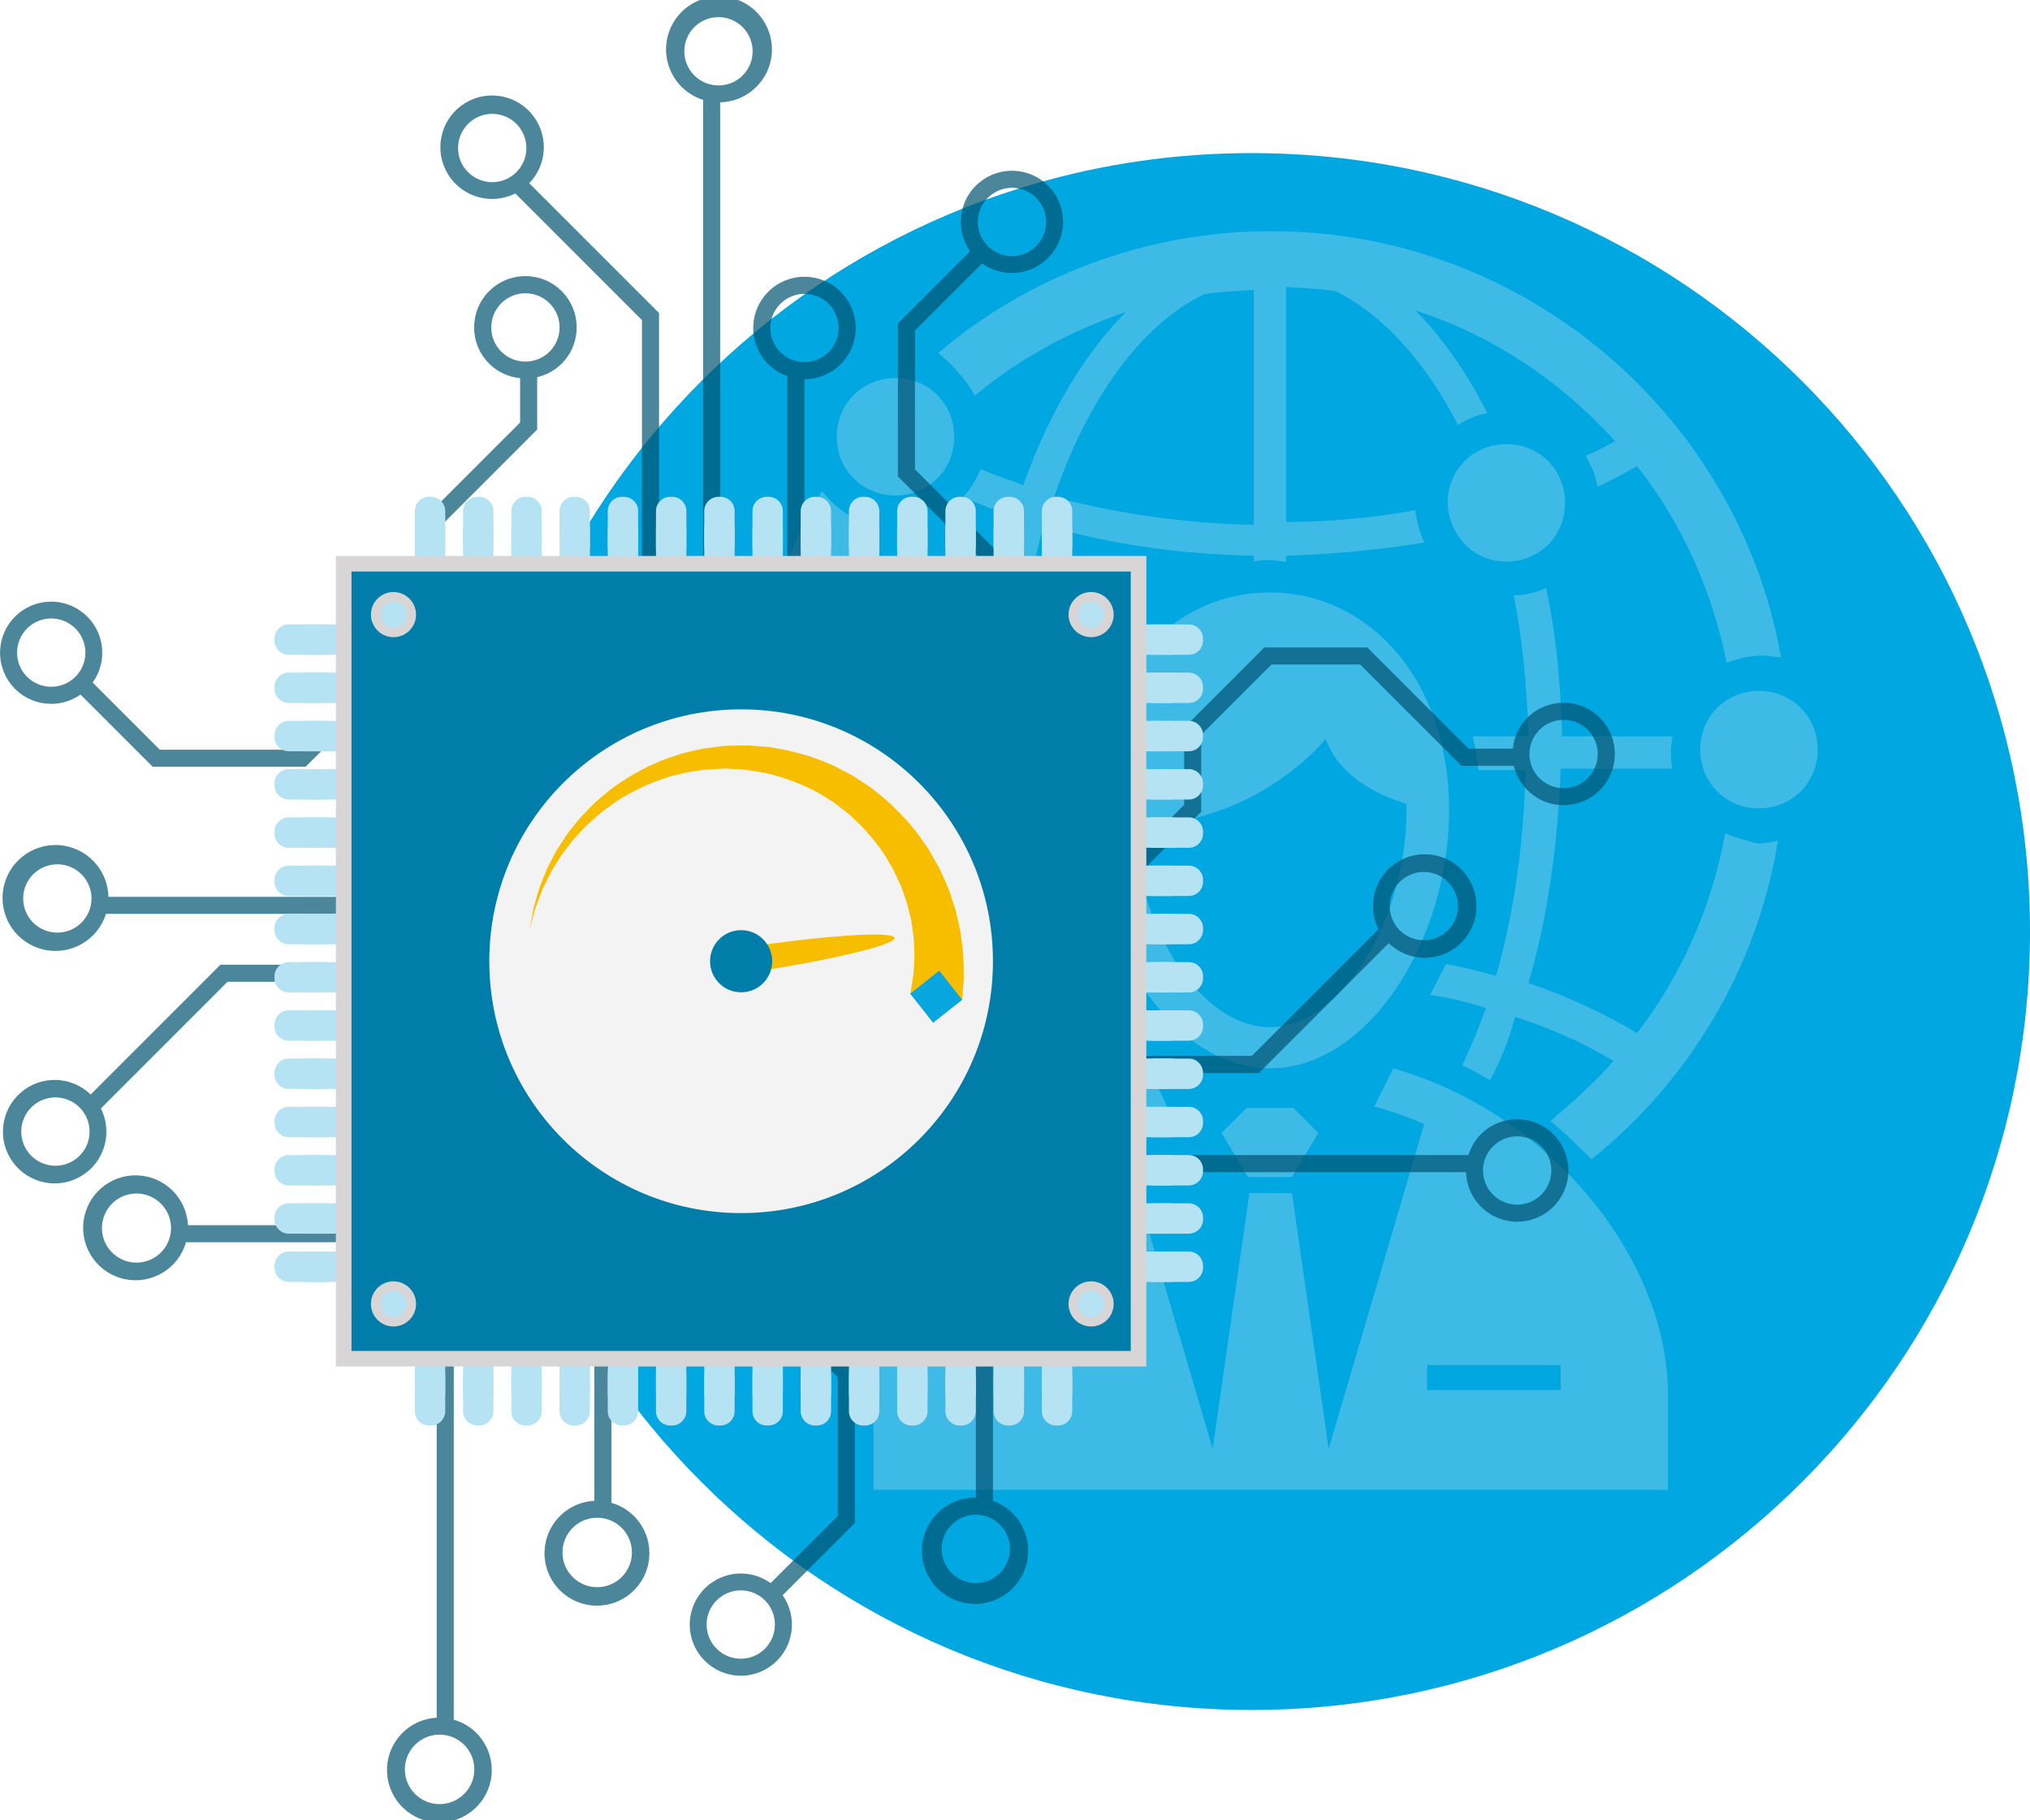
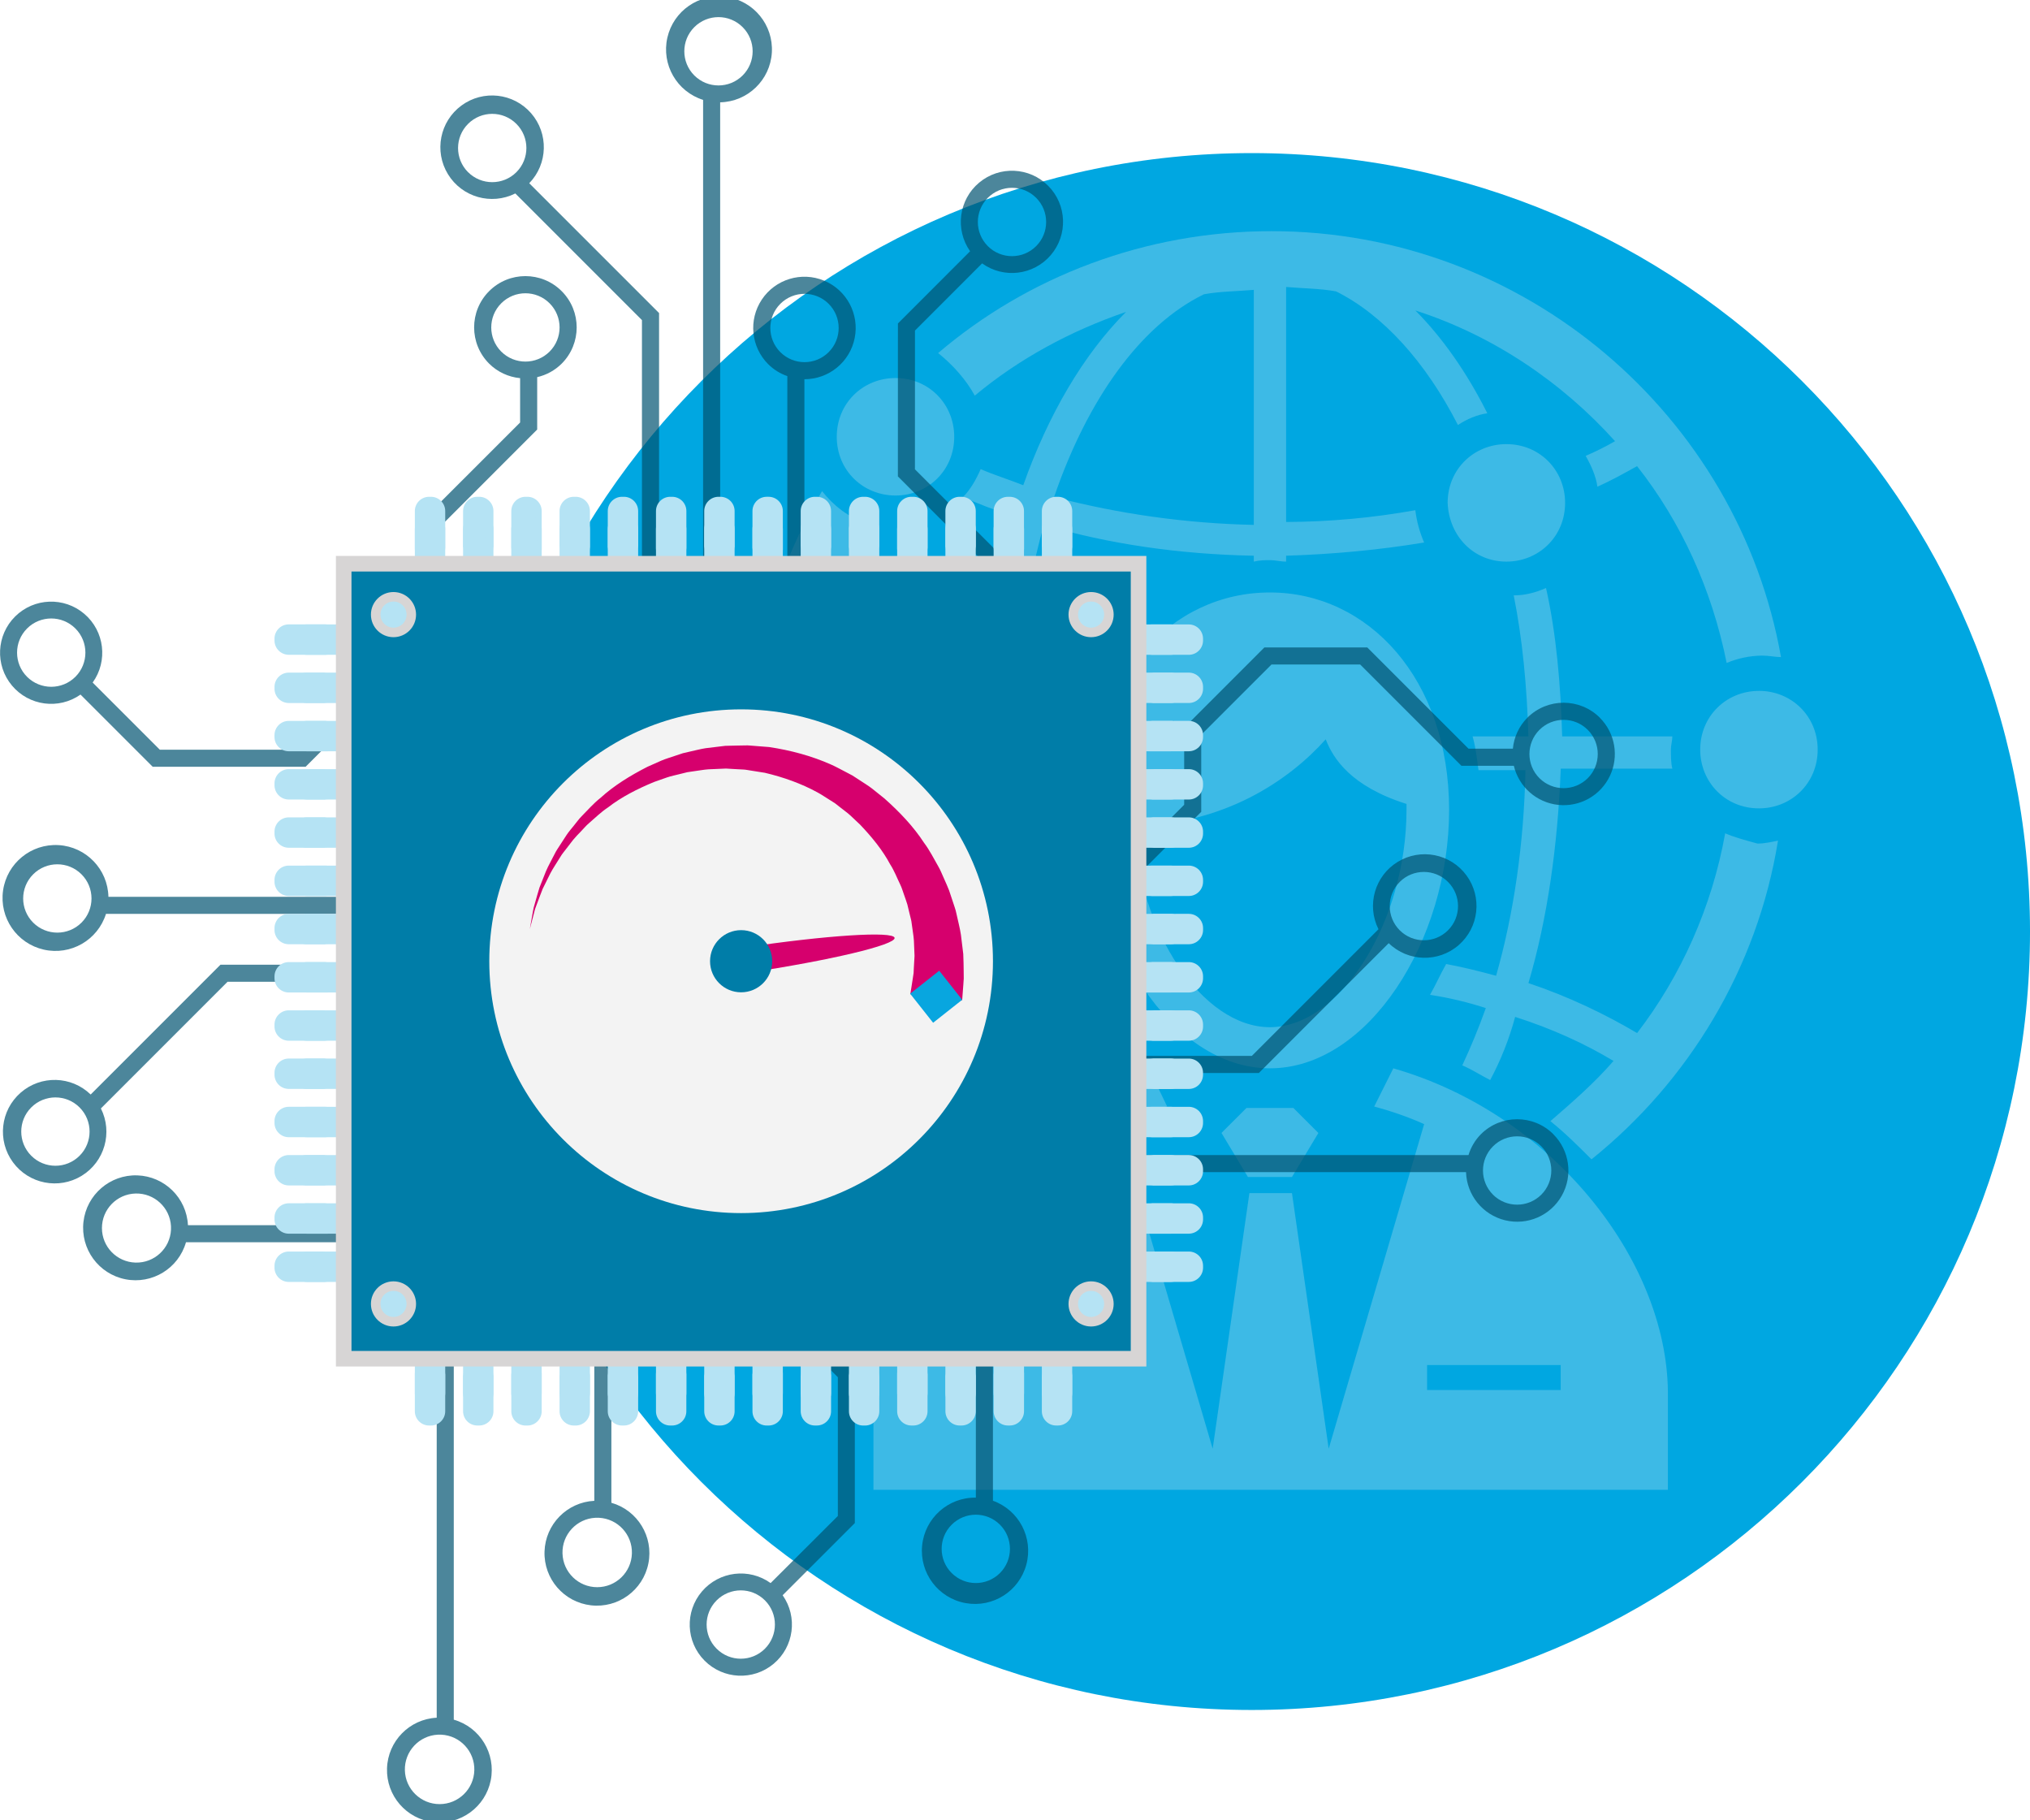
<svg xmlns="http://www.w3.org/2000/svg" viewBox="0 0 2673.76 2396.65">
  <defs>
-     <style>.a{fill:#00a7e1;}.b,.i{fill:#f3f3f3;}.b{opacity:0.25;}.c,.e{fill:#005370;}.c,.d{opacity:0.7;}.f{fill:#b5e3f4;}.g{fill:#d7d5d5;}.h{fill:#007da8;}.j{fill:#f7be00;}.k{fill:#08a6df;}</style>
+     <style>.a{fill:#00a7e1;}.b,.i{fill:#f3f3f3;}.b{opacity:0.25;}.c,.e{fill:#005370;}.c,.d{opacity:0.7;}.f{fill:#b5e3f4;}.g{fill:#d7d5d5;}.h{fill:#007da8;}.j{fill:#d6006d;}.k{fill:#08a6df;}</style>
  </defs>
  <circle class="a" cx="1648.64" cy="1226.74" r="1025.13" />
  <path class="b" d="M1984.08,739.59c42.55,0,77.36-32.88,77.36-77.37,0-42.55-32.88-77.36-77.36-77.36-42.55,0-77.37,32.88-77.37,77.36C1908.65,706.71,1941.53,739.59,1984.08,739.59Zm-75.43,326.87c0-172.14-106.38-286.25-236-286.25s-236,112.18-236,286.25c0,172.14,106.37,340.41,236,340.41S1908.65,1238.6,1908.65,1066.46Zm-236,286.25c-89,0-172.14-125.72-179.87-265,119.91-1.93,205-60,253.37-114.11,9.67,25.14,32.88,61.89,106.38,85.1v7.74C1852.56,1213.45,1765.52,1352.71,1672.68,1352.71ZM1283.92,521c58-48.35,125.72-85.1,199.22-110.25C1427,466.87,1380.63,546.17,1347.75,639c-19.35-7.73-38.69-13.54-56.09-21.27-5.81,13.54-13.54,27.08-23.21,36.75,21.27,9.67,42.55,17.4,65.76,25.14-17.41,60-31,123.79-36.75,189.55,5.8-1.94,9.67-1.94,15.47-1.94,9.67,0,19.34,1.94,27.08,3.87q11.61-95.74,34.81-179.88c85.11,25.15,177.94,38.69,276.59,40.62v7.74c7.73-1.94,15.47-1.94,21.27-1.94,7.74,0,13.54,1.94,21.28,1.94v-7.74c61.89-1.93,123.78-7.73,181.81-17.41a153.11,153.11,0,0,1-11.61-42.55A977.26,977.26,0,0,1,1694,687.37V377.9c21.27,1.94,44.48,1.94,65.76,5.81,61.89,30.94,118,92.84,160.53,176,11.61-7.73,25.14-13.54,38.68-15.47-27.07-54.16-60-100.57-94.77-135.39,102.51,32.88,193.41,94.77,263,172.14a359.51,359.51,0,0,1-38.68,19.34c7.74,13.54,13.54,27.08,15.47,40.62,17.41-7.74,34.82-17.41,52.23-27.08,58,73.5,98.64,162.47,118,259.17a124.51,124.51,0,0,1,46.42-9.67c9.67,0,17.4,1.94,25.14,1.94-56.09-317.2-336.54-560.9-671.15-560.9-166.33,0-321.06,60-439,160.53C1254.91,480.41,1272.31,499.76,1283.92,521Zm301.72-133.45c21.28-3.87,42.56-3.87,65.77-5.81V691.23a1136,1136,0,0,1-263.05-36.74C1432.85,524.9,1502.48,428.19,1585.64,387.58ZM1608.85,1492l34.82,58h58l34.82-58-32.88-32.88h-61.9Zm663.41-394.57c-17.4,96.71-58,187.62-116,263-42.56-25.15-90.91-48.36-143.13-65.76,25.14-85.11,38.68-181.81,42.55-282.39h147c-1.93-7.73-1.93-17.41-1.93-25.14,0-5.8,1.93-11.61,1.93-17.41H2057.57c-1.93-67.69-7.73-135.39-21.27-195.35-13.54,5.81-27.08,9.67-42.55,9.67,11.6,58,17.41,119.92,19.34,185.68h-73.5c3.87,13.54,5.8,29,7.74,44.49h61.89c-1.93,96.7-15.47,189.54-38.68,270.78-21.28-5.81-44.49-11.61-65.76-15.48-7.74,13.54-13.54,27.08-21.28,40.62a452.16,452.16,0,0,1,73.5,17.41c-9.67,27.07-19.34,50.28-31,75.43,13.54,5.8,25.15,13.54,36.75,19.34a391.81,391.81,0,0,0,32.88-83.17c48.36,15.47,90.91,34.82,129.59,58-25.14,29-54.16,54.15-83.17,79.3,19.34,15.47,36.75,32.88,54.16,50.28,127.65-102.51,218.56-251.44,245.63-419.71-9.67,1.94-17.4,3.87-27.08,3.87C2301.28,1107.08,2285.8,1103.21,2272.26,1097.4Zm44.49-187.61c-42.55,0-77.37,32.88-77.37,77.37,0,42.55,32.88,77.36,77.37,77.36,42.55,0,77.36-32.88,77.36-77.36S2359.3,909.79,2316.75,909.79Zm-481.6,497.08L1810,1457.15c21.28,5.81,44.49,13.54,65.77,23.21l-125.72,427.45h0l-48.36-336.54H1645.6l-48.35,336.54h0l-125.72-427.45a379.33,379.33,0,0,1,65.76-23.21l-25.14-52.22c-210.82,61.89-361.69,253.37-361.69,427.45V1962H2196.83V1832.38C2194.9,1658.3,2044,1466.82,1835.15,1406.87Zm220.49,423.57h-176v-32.88h176Zm-808.47-307.52c15.47-17.41,34.81-34.82,54.16-50.29a551.8,551.8,0,0,1-85.11-79.3c38.69-23.21,83.17-42.55,129.59-58,9.67,29,21.28,56.09,32.88,83.17,11.61-7.73,25.15-13.54,36.75-19.34-11.6-23.21-21.28-48.35-31-75.43a530.55,530.55,0,0,1,75.44-17.41c-7.74-13.54-15.48-27.08-21.28-40.62-23.21,3.87-44.49,9.68-67.69,15.48a979.66,979.66,0,0,1-32.89-176c-9.67,1.94-17.4,3.87-27.07,3.87-5.81,0-9.67,0-15.48-1.93,7.74,65.76,19.34,129.58,36.75,185.67-52.22,17.41-100.57,38.69-143.12,65.76a618.8,618.8,0,0,1-125.72-348.14H1195c-1.94-7.74-1.94-13.54-1.94-21.28s1.94-15.47,1.94-21.27H1063.43c3.87-100.58,30.94-195.35,79.3-278.52-25.15-7.74-44.49-23.21-60-42.55-60,100.58-92.84,216.62-92.84,342.34C989.93,1205.72,1090.5,1397.2,1247.17,1522.92Zm65.76-609.26c-42.55,0-77.36,32.88-77.36,77.37,0,42.55,32.88,77.36,77.36,77.36,42.55,0,77.37-32.88,77.37-77.36C1388.36,948.48,1355.48,913.66,1312.93,913.66ZM1179.48,652.55c42.55,0,77.36-32.88,77.36-77.36,0-42.55-32.88-77.37-77.36-77.37-42.56,0-77.37,32.88-77.37,77.37S1136.92,652.55,1179.48,652.55Z" />
  <path class="c" d="M884.84,1699.51l15.9-15.9-70.19-70.19h-583a69.08,69.08,0,1,0-2.58,22.48H821.23Zm-659.63-84.63v4.69a45.5,45.5,0,1,1,0-4.69Z" />
  <path class="c" d="M868.87,1339.13l-15.9-15.9-70.19,70.19v583a69.08,69.08,0,1,0,22.48,2.58V1402.74Zm-84.63,659.63h4.69a45.73,45.73,0,1,1-4.69,0Z" />
  <path class="c" d="M661.29,1624.77l-15.9-15.9-70.19,70.19v583a69,69,0,1,0,22.48,2.57V1688.38ZM576.66,2284.4h4.69a45.75,45.75,0,1,1-4.69,0Z" />
  <path class="c" d="M706.84,932.47l-62.17-62.18-134.48,0-86.95,117-212.75,0-88.44-88.43a67.31,67.31,0,1,0-16,15.83l95.08,95.08,201.4,0,116.94-117H635.35l71.49,71.49ZM35.65,891.28a45,45,0,1,1,63.66,0A45.1,45.1,0,0,1,35.65,891.28Z" />
  <path class="c" d="M1048.72,1500l-62.18,62.17,0,134.48,117,117,0,182.75L1015,2084.76a67.31,67.31,0,1,0,15.84,16l95.08-95.08,0-201.4-117-117V1571.46l71.49-71.49Zm-41.2,671.19a45,45,0,1,1,0-63.66A45.09,45.09,0,0,1,1007.52,2171.16Z" />
  <path class="c" d="M1307.83,1746.85h-22.5v225.39a70,70,0,1,0,22.49,4.09Zm9.24,324.7a45,45,0,1,1,0-63.68A45.1,45.1,0,0,1,1317.07,2071.55Z" />
  <path class="c" d="M884,1203.44V1181l-741.2,0a69.74,69.74,0,1,0-3.2,22.48ZM43.68,1215a45,45,0,1,1,63.68,0A45.06,45.06,0,0,1,43.68,1215Z" />
  <path class="c" d="M132.89,1459.71,299.7,1292.9H576.84v-22.48H290.38L119.43,1441.37a68.14,68.14,0,1,0,13.46,18.34ZM41.16,1522a45,45,0,1,1,63.65,0A45,45,0,0,1,41.16,1522Z" />
  <g class="d">
    <path class="e" d="M621.71,863.35l-47.49-47.49,0-116.85L707.54,565.66v-69a66.91,66.91,0,0,0,32.24-17.75,67.54,67.54,0,1,0-95.51,0,66.87,66.87,0,0,0,40.78,19.08v58.4L551.7,689.69l0,135.49,54.07,54.07ZM660.19,463a45,45,0,1,1,63.7,0A45.09,45.09,0,0,1,660.19,463Z" />
  </g>
  <path class="c" d="M2107.22,945.17a67.6,67.6,0,0,0-95.51,0,66.82,66.82,0,0,0-19.08,40.77h-58.4L1800.87,852.58l-135.48,0L1559.7,958.31v101.5l-84.44,84.44H1201.68l22.49,22.48h260.39l97.61-97.61V967.62l92.53-92.52,116.85,0,133.35,133.35h69a67.43,67.43,0,1,0,113.26-63.26Zm-79.6,79.61a45,45,0,1,1,63.66,0A45.1,45.1,0,0,1,2027.62,1024.78Z" />
  <path class="c" d="M2046,1493.66a67.59,67.59,0,0,0-95.48,0,66.65,66.65,0,0,0-16.33,27.47H1267.69l-22.49,22.48h685.74a67.43,67.43,0,1,0,115-49.91Zm-79.57,79.57a45,45,0,1,1,63.68,0A45.09,45.09,0,0,1,1966.38,1573.23Z" />
  <path class="c" d="M1180,1227.13l22.49,22.48V989.12l119.6-119.61V735l-117-116.95.05-182.76,88.43-88.43a67.33,67.33,0,1,0-15.83-16L1182.67,426l-.05,201.39,116.94,117,0,115.84L1180,979.8Zm121.1-966.63a45,45,0,1,1,0,63.66A45.1,45.1,0,0,1,1301.08,260.5Z" />
  <path class="c" d="M742.31,1616.63l15.9,15.9,190.34-190.34,0-1307.44a69.74,69.74,0,1,0-22.48-3.2l0,1301.32ZM914.47,99.33a45,45,0,1,1,63.72,0A45.08,45.08,0,0,1,914.47,99.33Z" />
  <path class="c" d="M678.68,1381.72l15.9,15.9,173.49-173.49,0-811.88-171-170.95a68.14,68.14,0,1,0-18.34,13.46l166.8,166.8v793.25Zm-62.22-1155a45,45,0,1,1,63.72,0A45.08,45.08,0,0,1,616.46,226.68Z" />
  <path class="c" d="M688.62,1223.61l-15.9,15.9L846.21,1413h811.88l171-170.94a68.17,68.17,0,1,0-13.46-18.35l-166.81,166.81-793.24,0Zm1155-62.22a45,45,0,1,1,0,63.72A45.06,45.06,0,0,1,1843.66,1161.39Z" />
  <path class="c" d="M1011.92,479.69A66.85,66.85,0,0,0,1037,495.32v734.62L901.44,1365.51l15.9,15.9,142.16-142.16,0-739.84a67.49,67.49,0,1,0-47.61-19.72Zm79.56-79.56a45,45,0,1,1-63.7,0A45.06,45.06,0,0,1,1091.48,400.13Z" />
  <path class="f" d="M1308.72,745a18.77,18.77,0,0,0,18.77,18.76H1330A18.76,18.76,0,0,0,1348.74,745V673A18.78,18.78,0,0,0,1330,654.24h-2.46A18.79,18.79,0,0,0,1308.72,673Z" />
  <path class="f" d="M1327.49,678.11H1330a18.78,18.78,0,0,1,18.78,18.78v28A18.77,18.77,0,0,0,1330,706.09h-2.47a18.76,18.76,0,0,0-18.77,18.76v-28A18.76,18.76,0,0,1,1327.49,678.11Z" />
  <path class="f" d="M1245.2,745A18.75,18.75,0,0,0,1264,763.77l2.45,0A18.78,18.78,0,0,0,1285.21,745V673a18.78,18.78,0,0,0-18.78-18.78H1264A18.77,18.77,0,0,0,1245.2,673Z" />
  <path class="f" d="M1264,678.11h2.46a18.77,18.77,0,0,1,18.78,18.77v28a18.75,18.75,0,0,0-18.77-18.77H1264a18.74,18.74,0,0,0-18.77,18.76v-28A18.76,18.76,0,0,1,1264,678.11Z" />
  <path class="f" d="M1181.66,745a18.8,18.8,0,0,0,18.78,18.79l2.46,0A18.77,18.77,0,0,0,1221.69,745V673a18.78,18.78,0,0,0-18.78-18.78h-2.46A18.79,18.79,0,0,0,1181.66,673Z" />
  <path class="f" d="M1200.45,678.11h2.46a18.75,18.75,0,0,1,18.77,18.77v28a18.75,18.75,0,0,0-18.78-18.76h-2.45a18.78,18.78,0,0,0-18.79,18.78v-28A18.79,18.79,0,0,1,1200.45,678.11Z" />
  <path class="f" d="M1118.14,745a18.79,18.79,0,0,0,18.77,18.77h2.47A18.77,18.77,0,0,0,1158.15,745V673a18.79,18.79,0,0,0-18.77-18.78h-2.47A18.78,18.78,0,0,0,1118.14,673Z" />
  <path class="f" d="M1136.9,678.11h2.48a18.77,18.77,0,0,1,18.77,18.78v28a18.76,18.76,0,0,0-18.77-18.77h-2.47a18.79,18.79,0,0,0-18.77,18.78l0-28A18.75,18.75,0,0,1,1136.9,678.11Z" />
  <path class="f" d="M1054.62,745a18.75,18.75,0,0,0,18.77,18.76h2.47A18.75,18.75,0,0,0,1094.63,745V673a18.78,18.78,0,0,0-18.78-18.78h-2.46A18.78,18.78,0,0,0,1054.61,673Z" />
  <path class="f" d="M1073.39,678.11h2.47a18.77,18.77,0,0,1,18.77,18.78v28a18.77,18.77,0,0,0-18.77-18.78h-2.47a18.75,18.75,0,0,0-18.77,18.77v-28A18.78,18.78,0,0,1,1073.39,678.11Z" />
  <path class="f" d="M991.09,745a18.77,18.77,0,0,0,18.78,18.76h2.45A18.76,18.76,0,0,0,1031.1,745V673a18.81,18.81,0,0,0-18.79-18.79h-2.46A18.78,18.78,0,0,0,991.09,673Z" />
  <path class="f" d="M1009.87,678.11h2.45a18.78,18.78,0,0,1,18.78,18.78v28a18.75,18.75,0,0,0-18.78-18.77h-2.45a18.78,18.78,0,0,0-18.78,18.78v-28A18.78,18.78,0,0,1,1009.87,678.11Z" />
  <path class="f" d="M927.57,745a18.78,18.78,0,0,0,18.76,18.77h2.47A18.77,18.77,0,0,0,967.58,745V673a18.76,18.76,0,0,0-18.77-18.78h-2.47A18.78,18.78,0,0,0,927.57,673Z" />
  <path class="f" d="M946.34,678.11h2.46a18.78,18.78,0,0,1,18.78,18.77v28a18.75,18.75,0,0,0-18.78-18.77h-2.46a18.76,18.76,0,0,0-18.77,18.77v-28A18.77,18.77,0,0,1,946.34,678.11Z" />
  <path class="f" d="M864,745a18.76,18.76,0,0,0,18.77,18.77h2.47A18.79,18.79,0,0,0,904.05,745V673a18.78,18.78,0,0,0-18.76-18.78h-2.48A18.78,18.78,0,0,0,864,673Z" />
  <path class="f" d="M882.81,678.11h2.48A18.75,18.75,0,0,1,904,696.88v28a18.75,18.75,0,0,0-18.76-18.76h-2.48A18.75,18.75,0,0,0,864,724.85v-28A18.78,18.78,0,0,1,882.81,678.11Z" />
  <path class="f" d="M800.5,745a18.79,18.79,0,0,0,18.78,18.77h2.47A18.77,18.77,0,0,0,840.52,745V673a18.78,18.78,0,0,0-18.78-18.78h-2.46A18.8,18.8,0,0,0,800.5,673Z" />
  <path class="f" d="M819.29,678.11h2.45a18.78,18.78,0,0,1,18.78,18.78v28a18.75,18.75,0,0,0-18.78-18.77h-2.45a18.77,18.77,0,0,0-18.79,18.78v-28A18.78,18.78,0,0,1,819.29,678.11Z" />
  <path class="f" d="M737,745a18.77,18.77,0,0,0,18.77,18.78h2.45A18.78,18.78,0,0,0,777,745V673a18.78,18.78,0,0,0-18.78-18.78h-2.46A18.77,18.77,0,0,0,737,673Z" />
  <path class="f" d="M755.76,678.11h2.45A18.77,18.77,0,0,1,777,696.89v28a18.75,18.75,0,0,0-18.78-18.76h-2.46A18.74,18.74,0,0,0,737,724.86v-28A18.76,18.76,0,0,1,755.76,678.11Z" />
  <path class="f" d="M673.45,745a18.79,18.79,0,0,0,18.78,18.77h2.46A18.78,18.78,0,0,0,713.47,745V673a18.77,18.77,0,0,0-18.77-18.78h-2.46A18.78,18.78,0,0,0,673.45,673Z" />
  <path class="f" d="M692.23,678.11h2.46a18.77,18.77,0,0,1,18.78,18.77v28a18.77,18.77,0,0,0-18.78-18.77h-2.45a18.78,18.78,0,0,0-18.79,18.77l0-28A18.74,18.74,0,0,1,692.23,678.11Z" />
  <path class="f" d="M609.93,745a18.77,18.77,0,0,0,18.77,18.77h2.46A18.75,18.75,0,0,0,649.93,745V673a18.78,18.78,0,0,0-18.78-18.78h-2.45A18.78,18.78,0,0,0,609.93,673Z" />
  <path class="f" d="M628.7,678.11h2.46a18.75,18.75,0,0,1,18.77,18.77v28a18.74,18.74,0,0,0-18.77-18.77h-2.45a18.74,18.74,0,0,0-18.78,18.76v-28A18.76,18.76,0,0,1,628.7,678.11Z" />
  <path class="f" d="M546.4,745a18.75,18.75,0,0,0,18.77,18.77h2.46A18.75,18.75,0,0,0,586.4,745V673a18.78,18.78,0,0,0-18.78-18.78h-2.46A18.78,18.78,0,0,0,546.4,673Z" />
  <path class="f" d="M565.17,678.11h2.46a18.77,18.77,0,0,1,18.78,18.77v28a18.75,18.75,0,0,0-18.78-18.77h-2.46a18.75,18.75,0,0,0-18.77,18.76v-28A18.77,18.77,0,0,1,565.17,678.11Z" />
  <path class="f" d="M1372.25,745A18.76,18.76,0,0,0,1391,763.78h2.47A18.77,18.77,0,0,0,1412.26,745V673a18.78,18.78,0,0,0-18.76-18.78H1391A18.8,18.8,0,0,0,1372.25,673Z" />
  <path class="f" d="M1391,678.1h2.47a18.77,18.77,0,0,1,18.77,18.77v28a18.77,18.77,0,0,0-18.77-18.77H1391a18.77,18.77,0,0,0-18.77,18.78v-28A18.79,18.79,0,0,1,1391,678.1Z" />
  <path class="f" d="M1308.73,1786.48a18.77,18.77,0,0,1,18.78-18.77H1330a18.8,18.8,0,0,1,18.78,18.78v72a18.78,18.78,0,0,1-18.77,18.76l-2.45,0a18.8,18.8,0,0,1-18.79-18.78Z" />
  <path class="f" d="M1327.51,1853.39H1330a18.78,18.78,0,0,0,18.78-18.78v-28a18.77,18.77,0,0,1-18.77,18.77l-2.46,0a18.78,18.78,0,0,1-18.78-18.78v27.95A18.78,18.78,0,0,0,1327.51,1853.39Z" />
  <path class="f" d="M1245.19,1786.49a18.78,18.78,0,0,1,18.79-18.78h2.47a18.78,18.78,0,0,1,18.76,18.77v72a18.77,18.77,0,0,1-18.76,18.77H1264a18.79,18.79,0,0,1-18.77-18.78Z" />
  <path class="f" d="M1264,1853.39h2.48a18.78,18.78,0,0,0,18.76-18.78v-28a18.78,18.78,0,0,1-18.76,18.78H1264a18.75,18.75,0,0,1-18.77-18.77v28A18.77,18.77,0,0,0,1264,1853.39Z" />
  <path class="f" d="M1181.68,1786.49a18.77,18.77,0,0,1,18.77-18.78h2.45a18.77,18.77,0,0,1,18.78,18.77v72a18.78,18.78,0,0,1-18.78,18.78h-2.46a18.78,18.78,0,0,1-18.77-18.79Z" />
  <path class="f" d="M1200.45,1853.39h2.46a18.79,18.79,0,0,0,18.78-18.78v-28a18.79,18.79,0,0,1-18.79,18.78h-2.45a18.77,18.77,0,0,1-18.77-18.78v28A18.77,18.77,0,0,0,1200.45,1853.39Z" />
  <path class="f" d="M1118.14,1786.48a18.78,18.78,0,0,1,18.77-18.77h2.47a18.78,18.78,0,0,1,18.78,18.79v72a18.81,18.81,0,0,1-18.78,18.79h-2.47a18.74,18.74,0,0,1-18.75-18.77Z" />
  <path class="f" d="M1136.91,1853.39h2.47a18.78,18.78,0,0,0,18.78-18.78v-28a18.78,18.78,0,0,1-18.78,18.77h-2.47a18.77,18.77,0,0,1-18.77-18.78v28A18.77,18.77,0,0,0,1136.91,1853.39Z" />
  <path class="f" d="M1054.62,1786.48a18.77,18.77,0,0,1,18.77-18.77h2.46a18.78,18.78,0,0,1,18.78,18.77v72a18.77,18.77,0,0,1-18.77,18.77h-2.46a18.77,18.77,0,0,1-18.77-18.77Z" />
  <path class="f" d="M1073.38,1853.39h2.48a18.78,18.78,0,0,0,18.77-18.79v-28a18.76,18.76,0,0,1-18.76,18.78h-2.47a18.77,18.77,0,0,1-18.77-18.78v28A18.79,18.79,0,0,0,1073.38,1853.39Z" />
  <path class="f" d="M991.09,1786.49a18.78,18.78,0,0,1,18.77-18.78h2.46a18.78,18.78,0,0,1,18.78,18.78v72a18.78,18.78,0,0,1-18.78,18.78h-2.46a18.77,18.77,0,0,1-18.77-18.77Z" />
  <path class="f" d="M1009.86,1853.39h2.46a18.79,18.79,0,0,0,18.79-18.79v-27.95a18.78,18.78,0,0,1-18.79,18.77h-2.45a18.8,18.8,0,0,1-18.78-18.78v28A18.78,18.78,0,0,0,1009.86,1853.39Z" />
  <path class="f" d="M927.56,1786.49a18.81,18.81,0,0,1,18.77-18.79h2.47a18.78,18.78,0,0,1,18.78,18.78v72a18.78,18.78,0,0,1-18.77,18.77h-2.48a18.76,18.76,0,0,1-18.76-18.77Z" />
  <path class="f" d="M946.33,1853.39h2.48a18.78,18.78,0,0,0,18.77-18.77v-28a18.77,18.77,0,0,1-18.78,18.78h-2.46a18.8,18.8,0,0,1-18.77-18.79v28A18.78,18.78,0,0,0,946.33,1853.39Z" />
  <path class="f" d="M864,1786.48a18.77,18.77,0,0,1,18.77-18.77h2.48A18.76,18.76,0,0,1,904,1786.49v72a18.77,18.77,0,0,1-18.76,18.78h-2.46A18.78,18.78,0,0,1,864,1858.47Z" />
  <path class="f" d="M882.81,1853.39h2.47A18.78,18.78,0,0,0,904,1834.61v-28a18.78,18.78,0,0,1-18.76,18.78h-2.47A18.77,18.77,0,0,1,864,1806.65v28A18.77,18.77,0,0,0,882.81,1853.39Z" />
  <path class="f" d="M800.5,1786.5a18.78,18.78,0,0,1,18.78-18.79h2.46a18.78,18.78,0,0,1,18.78,18.77v72a18.77,18.77,0,0,1-18.78,18.78h-2.46a18.78,18.78,0,0,1-18.78-18.78Z" />
  <path class="f" d="M819.28,1853.39h2.47a18.78,18.78,0,0,0,18.77-18.78v-28a18.77,18.77,0,0,1-18.78,18.77h-2.46a18.77,18.77,0,0,1-18.78-18.77v28A18.78,18.78,0,0,0,819.28,1853.39Z" />
  <path class="f" d="M737,1786.48a18.77,18.77,0,0,1,18.78-18.77h2.45A18.78,18.78,0,0,1,777,1786.49v72a18.78,18.78,0,0,1-18.79,18.78h-2.45A18.8,18.8,0,0,1,737,1858.47Z" />
  <path class="f" d="M755.75,1853.39h2.46A18.77,18.77,0,0,0,777,1834.6v-27.95a18.76,18.76,0,0,1-18.78,18.77h-2.45A18.79,18.79,0,0,1,737,1806.64v28A18.76,18.76,0,0,0,755.75,1853.39Z" />
  <path class="f" d="M673.45,1786.48a18.78,18.78,0,0,1,18.79-18.77h2.45a18.79,18.79,0,0,1,18.78,18.79v72a18.78,18.78,0,0,1-18.78,18.78h-2.46a18.75,18.75,0,0,1-18.76-18.77Z" />
  <path class="f" d="M692.23,1853.39h2.46a18.79,18.79,0,0,0,18.78-18.78v-28a18.78,18.78,0,0,1-18.78,18.78h-2.46a18.79,18.79,0,0,1-18.78-18.79v28A18.78,18.78,0,0,0,692.23,1853.39Z" />
  <path class="f" d="M609.93,1786.48a18.78,18.78,0,0,1,18.77-18.78h2.46a18.78,18.78,0,0,1,18.77,18.78v72a18.78,18.78,0,0,1-18.77,18.77h-2.46a18.75,18.75,0,0,1-18.77-18.77Z" />
  <path class="f" d="M628.71,1853.39h2.46a18.78,18.78,0,0,0,18.76-18.78v-28a18.79,18.79,0,0,1-18.78,18.78h-2.45a18.79,18.79,0,0,1-18.78-18.79v28A18.78,18.78,0,0,0,628.71,1853.39Z" />
  <path class="f" d="M546.4,1786.49a18.78,18.78,0,0,1,18.78-18.78h2.46a18.76,18.76,0,0,1,18.76,18.78v72a18.77,18.77,0,0,1-18.78,18.77h-2.45a18.8,18.8,0,0,1-18.78-18.78Z" />
  <path class="f" d="M565.18,1853.39h2.45a18.78,18.78,0,0,0,18.78-18.79v-27.95a18.77,18.77,0,0,1-18.78,18.77h-2.46a18.77,18.77,0,0,1-18.77-18.77v28A18.78,18.78,0,0,0,565.18,1853.39Z" />
  <path class="f" d="M1372.26,1786.48A18.78,18.78,0,0,1,1391,1767.7h2.47a18.77,18.77,0,0,1,18.77,18.78v72a18.75,18.75,0,0,1-18.77,18.76l-2.46,0a18.77,18.77,0,0,1-18.77-18.78Z" />
  <path class="f" d="M1391,1853.39h2.47a18.8,18.8,0,0,0,18.78-18.78v-28a18.78,18.78,0,0,1-18.77,18.77H1391a18.77,18.77,0,0,1-18.76-18.79v28A18.77,18.77,0,0,0,1391,1853.39Z" />
  <path class="f" d="M1493.8,1584.62a18.79,18.79,0,0,0-18.77,18.77v2.45a18.77,18.77,0,0,0,18.77,18.78h72a18.77,18.77,0,0,0,18.77-18.79v-2.45a18.77,18.77,0,0,0-18.78-18.76Z" />
  <path class="f" d="M1560.71,1603.39v2.45a18.79,18.79,0,0,1-18.77,18.8h-28a18.77,18.77,0,0,0,18.78-18.78v-2.46a18.78,18.78,0,0,0-18.79-18.78h28A18.79,18.79,0,0,1,1560.71,1603.39Z" />
  <path class="f" d="M1493.8,1521.08a18.8,18.8,0,0,0-18.77,18.79v2.45a18.79,18.79,0,0,0,18.76,18.78h72a18.77,18.77,0,0,0,18.77-18.78v-2.45a18.77,18.77,0,0,0-18.76-18.79Z" />
  <path class="f" d="M1560.71,1539.87v2.45A18.78,18.78,0,0,1,1542,1561.1h-28a18.78,18.78,0,0,0,18.79-18.77v-2.47a18.79,18.79,0,0,0-18.77-18.78l28,0A18.75,18.75,0,0,1,1560.71,1539.87Z" />
  <path class="f" d="M1493.8,1457.56a18.77,18.77,0,0,0-18.77,18.78v2.46a18.76,18.76,0,0,0,18.76,18.77h72a18.77,18.77,0,0,0,18.77-18.77v-2.46a18.77,18.77,0,0,0-18.78-18.78Z" />
  <path class="f" d="M1560.71,1476.34v2.46a18.79,18.79,0,0,1-18.76,18.79l-28,0a18.78,18.78,0,0,0,18.78-18.78v-2.46a18.78,18.78,0,0,0-18.79-18.77h28A18.79,18.79,0,0,1,1560.71,1476.34Z" />
  <path class="f" d="M1493.8,1394A18.79,18.79,0,0,0,1475,1412.8v2.48a18.79,18.79,0,0,0,18.77,18.77h72a18.76,18.76,0,0,0,18.78-18.76v-2.48a18.78,18.78,0,0,0-18.78-18.77Z" />
  <path class="f" d="M1560.71,1412.8v2.48a18.77,18.77,0,0,1-18.76,18.77h-28a18.8,18.8,0,0,0,18.79-18.78v-2.46A18.78,18.78,0,0,0,1514,1394h28A18.77,18.77,0,0,1,1560.71,1412.8Z" />
  <path class="f" d="M1493.8,1330.51a18.78,18.78,0,0,0-18.77,18.78v2.44a18.8,18.8,0,0,0,18.77,18.79h72a18.76,18.76,0,0,0,18.77-18.79v-2.44a18.77,18.77,0,0,0-18.78-18.78Z" />
  <path class="f" d="M1560.71,1349.28v2.46a18.77,18.77,0,0,1-18.76,18.78h-28a18.78,18.78,0,0,0,18.79-18.78v-2.46a18.76,18.76,0,0,0-18.78-18.77h28A18.77,18.77,0,0,1,1560.71,1349.28Z" />
  <path class="f" d="M1493.8,1267a18.78,18.78,0,0,0-18.76,18.79v2.46A18.78,18.78,0,0,0,1493.8,1307h72a18.79,18.79,0,0,0,18.77-18.78v-2.47a18.77,18.77,0,0,0-18.78-18.77Z" />
  <path class="f" d="M1560.71,1285.76v2.45a18.78,18.78,0,0,1-18.77,18.79h-28a18.77,18.77,0,0,0,18.78-18.79v-2.45A18.77,18.77,0,0,0,1514,1267h28A18.8,18.8,0,0,1,1560.71,1285.76Z" />
  <path class="f" d="M1493.82,1203.45a18.77,18.77,0,0,0-18.78,18.77v2.47a18.78,18.78,0,0,0,18.77,18.77h72a18.79,18.79,0,0,0,18.78-18.78v-2.47a18.78,18.78,0,0,0-18.78-18.77Z" />
  <path class="f" d="M1560.71,1222.22v2.47a18.75,18.75,0,0,1-18.77,18.76h-28a18.77,18.77,0,0,0,18.78-18.77v-2.47a18.74,18.74,0,0,0-18.77-18.76h28A18.77,18.77,0,0,1,1560.71,1222.22Z" />
  <path class="f" d="M1493.8,1139.93a18.77,18.77,0,0,0-18.77,18.76v2.48a18.79,18.79,0,0,0,18.77,18.77h72a18.79,18.79,0,0,0,18.78-18.77v-2.48a18.79,18.79,0,0,0-18.77-18.77Z" />
  <path class="f" d="M1560.71,1158.69v2.46a18.78,18.78,0,0,1-18.78,18.79h-28a18.78,18.78,0,0,0,18.79-18.78v-2.47a18.75,18.75,0,0,0-18.78-18.76h28A18.77,18.77,0,0,1,1560.71,1158.69Z" />
  <path class="f" d="M1493.81,1076.4a18.79,18.79,0,0,0-18.78,18.77v2.47a18.78,18.78,0,0,0,18.77,18.77h72a18.74,18.74,0,0,0,18.77-18.76v-2.47a18.77,18.77,0,0,0-18.78-18.77Z" />
  <path class="f" d="M1560.71,1095.17v2.47a18.77,18.77,0,0,1-18.77,18.77h-28a18.78,18.78,0,0,0,18.79-18.77v-2.47a18.8,18.8,0,0,0-18.79-18.78h28A18.76,18.76,0,0,1,1560.71,1095.17Z" />
  <path class="f" d="M1493.8,1012.87a18.77,18.77,0,0,0-18.77,18.78v2.46a18.8,18.8,0,0,0,18.78,18.78h72a18.77,18.77,0,0,0,18.76-18.78v-2.47a18.77,18.77,0,0,0-18.77-18.77Z" />
  <path class="f" d="M1560.71,1031.65v2.46a18.78,18.78,0,0,1-18.77,18.78h-28a18.78,18.78,0,0,0,18.79-18.77v-2.46a18.78,18.78,0,0,0-18.79-18.78h28A18.77,18.77,0,0,1,1560.71,1031.65Z" />
  <path class="f" d="M1493.8,949.35A18.76,18.76,0,0,0,1475,968.12v2.45a18.76,18.76,0,0,0,18.78,18.76l72,0a18.78,18.78,0,0,0,18.77-18.79v-2.45a18.77,18.77,0,0,0-18.78-18.77Z" />
  <path class="f" d="M1560.71,968.12v2.46a18.75,18.75,0,0,1-18.77,18.76h-28a18.78,18.78,0,0,0,18.79-18.77v-2.47A18.77,18.77,0,0,0,1514,949.35h28A18.76,18.76,0,0,1,1560.71,968.12Z" />
  <path class="f" d="M1493.81,885.8A18.8,18.8,0,0,0,1475,904.59V907a18.77,18.77,0,0,0,18.77,18.78h72A18.77,18.77,0,0,0,1584.57,907v-2.44a18.78,18.78,0,0,0-18.78-18.79Z" />
  <path class="f" d="M1560.71,904.59V907a18.76,18.76,0,0,1-18.77,18.79h-28A18.78,18.78,0,0,0,1532.74,907v-2.45A18.77,18.77,0,0,0,1514,885.81h28A18.78,18.78,0,0,1,1560.71,904.59Z" />
  <path class="f" d="M1493.81,822.28A18.79,18.79,0,0,0,1475,841.06v2.47a18.81,18.81,0,0,0,18.77,18.79l72,0a18.77,18.77,0,0,0,18.78-18.77v-2.46a18.76,18.76,0,0,0-18.77-18.78Z" />
  <path class="f" d="M1560.71,841.06v2.46a18.8,18.8,0,0,1-18.77,18.79h-28a18.76,18.76,0,0,0,18.78-18.78v-2.46A18.77,18.77,0,0,0,1514,822.28h28A18.77,18.77,0,0,1,1560.71,841.06Z" />
  <path class="f" d="M1493.8,1648.14a18.8,18.8,0,0,0-18.77,18.78v2.46a18.77,18.77,0,0,0,18.77,18.77h72a18.77,18.77,0,0,0,18.78-18.76v-2.47a18.75,18.75,0,0,0-18.76-18.77Z" />
  <path class="f" d="M1560.71,1666.92v2.46a18.78,18.78,0,0,1-18.78,18.78h-28a18.75,18.75,0,0,0,18.78-18.77v-2.46a18.79,18.79,0,0,0-18.79-18.78h28A18.77,18.77,0,0,1,1560.71,1666.92Z" />
  <path class="f" d="M452.33,1584.62a18.77,18.77,0,0,1,18.78,18.77v2.45a18.8,18.8,0,0,1-18.78,18.8h-72a18.8,18.8,0,0,1-18.78-18.8v-2.45a18.78,18.78,0,0,1,18.78-18.78Z" />
  <path class="f" d="M385.44,1603.39v2.45a18.77,18.77,0,0,0,18.76,18.79h28a18.78,18.78,0,0,1-18.77-18.79v-2.45a18.75,18.75,0,0,1,18.77-18.77h-28A18.78,18.78,0,0,0,385.44,1603.39Z" />
  <path class="f" d="M452.33,1521.09a18.78,18.78,0,0,1,18.78,18.78v2.45a18.78,18.78,0,0,1-18.78,18.78h-72a18.78,18.78,0,0,1-18.78-18.78v-2.45a18.77,18.77,0,0,1,18.78-18.78Z" />
  <path class="f" d="M385.44,1539.87v2.45a18.78,18.78,0,0,0,18.76,18.78h28a18.77,18.77,0,0,1-18.77-18.78v-2.45a18.78,18.78,0,0,1,18.77-18.78h-28A18.78,18.78,0,0,0,385.44,1539.87Z" />
  <path class="f" d="M452.33,1457.56a18.78,18.78,0,0,1,18.78,18.78v2.46a18.78,18.78,0,0,1-18.78,18.78h-72a18.78,18.78,0,0,1-18.78-18.78v-2.46a18.78,18.78,0,0,1,18.78-18.79Z" />
  <path class="f" d="M385.44,1476.34v2.46a18.78,18.78,0,0,0,18.77,18.78h28a18.78,18.78,0,0,1-18.77-18.78v-2.46a18.76,18.76,0,0,1,18.77-18.78h-28A18.79,18.79,0,0,0,385.44,1476.34Z" />
  <path class="f" d="M452.33,1394a18.77,18.77,0,0,1,18.78,18.77v2.47A18.77,18.77,0,0,1,452.33,1434h-72a18.78,18.78,0,0,1-18.78-18.78v-2.45A18.78,18.78,0,0,1,380.35,1394Z" />
  <path class="f" d="M385.44,1412.8v2.47a18.78,18.78,0,0,0,18.76,18.78h28a18.78,18.78,0,0,1-18.77-18.78v-2.47A18.77,18.77,0,0,1,432.18,1394h-28A18.78,18.78,0,0,0,385.44,1412.8Z" />
  <path class="f" d="M452.33,1330.51a18.77,18.77,0,0,1,18.78,18.77v2.45a18.77,18.77,0,0,1-18.78,18.79h-72a18.78,18.78,0,0,1-18.78-18.78v-2.46a18.79,18.79,0,0,1,18.78-18.78Z" />
  <path class="f" d="M385.44,1349.28v2.46a18.77,18.77,0,0,0,18.76,18.78h28a18.77,18.77,0,0,1-18.77-18.78v-2.46a18.77,18.77,0,0,1,18.77-18.77h-28A18.77,18.77,0,0,0,385.44,1349.28Z" />
  <path class="f" d="M452.33,1267a18.77,18.77,0,0,1,18.78,18.77v2.46A18.77,18.77,0,0,1,452.33,1307h-72a18.77,18.77,0,0,1-18.78-18.77v-2.47A18.79,18.79,0,0,1,380.35,1267Z" />
  <path class="f" d="M385.44,1285.76v2.46A18.77,18.77,0,0,0,404.2,1307h28a18.77,18.77,0,0,1-18.77-18.77v-2.46A18.78,18.78,0,0,1,432.18,1267h-28A18.77,18.77,0,0,0,385.44,1285.76Z" />
  <path class="f" d="M452.33,1203.45a18.77,18.77,0,0,1,18.78,18.77v2.47a18.77,18.77,0,0,1-18.78,18.77h-72a18.77,18.77,0,0,1-18.78-18.77v-2.46a18.78,18.78,0,0,1,18.78-18.78Z" />
  <path class="f" d="M385.44,1222.22v2.47a18.78,18.78,0,0,0,18.76,18.77h28a18.76,18.76,0,0,1-18.77-18.77v-2.47a18.77,18.77,0,0,1,18.77-18.77h-28A18.78,18.78,0,0,0,385.44,1222.22Z" />
  <path class="f" d="M452.33,1139.92a18.77,18.77,0,0,1,18.78,18.77v2.48a18.78,18.78,0,0,1-18.78,18.77h-72a18.78,18.78,0,0,1-18.78-18.78v-2.47a18.78,18.78,0,0,1,18.78-18.77Z" />
  <path class="f" d="M385.44,1158.69v2.47a18.78,18.78,0,0,0,18.77,18.78h28a18.77,18.77,0,0,1-18.77-18.78v-2.47a18.77,18.77,0,0,1,18.77-18.77h-28A18.77,18.77,0,0,0,385.44,1158.69Z" />
  <path class="f" d="M452.33,1076.4a18.77,18.77,0,0,1,18.78,18.77v2.47a18.79,18.79,0,0,1-18.78,18.77h-72a18.78,18.78,0,0,1-18.78-18.77v-2.47a18.77,18.77,0,0,1,18.78-18.77Z" />
  <path class="f" d="M385.44,1095.17v2.47a18.78,18.78,0,0,0,18.76,18.77h28a18.77,18.77,0,0,1-18.77-18.77v-2.47a18.77,18.77,0,0,1,18.77-18.77h-28A18.78,18.78,0,0,0,385.44,1095.17Z" />
  <path class="f" d="M452.33,1012.87a18.77,18.77,0,0,1,18.78,18.77v2.47a18.79,18.79,0,0,1-18.78,18.78h-72a18.8,18.8,0,0,1-18.78-18.78v-2.46a18.77,18.77,0,0,1,18.78-18.78Z" />
  <path class="f" d="M385.44,1031.64v2.47a18.78,18.78,0,0,0,18.76,18.78h28a18.78,18.78,0,0,1-18.77-18.77v-2.45a18.78,18.78,0,0,1,18.77-18.79h-28A18.78,18.78,0,0,0,385.44,1031.64Z" />
  <path class="f" d="M452.33,949.35a18.77,18.77,0,0,1,18.78,18.77v2.45a18.77,18.77,0,0,1-18.78,18.78h-72a18.79,18.79,0,0,1-18.79-18.77v-2.46a18.77,18.77,0,0,1,18.78-18.77Z" />
  <path class="f" d="M385.44,968.12v2.46a18.77,18.77,0,0,0,18.77,18.77h28a18.75,18.75,0,0,1-18.77-18.76v-2.46a18.77,18.77,0,0,1,18.77-18.77h-28A18.78,18.78,0,0,0,385.44,968.12Z" />
  <path class="f" d="M452.33,885.8a18.8,18.8,0,0,1,18.78,18.78V907a18.79,18.79,0,0,1-18.78,18.8h-72A18.79,18.79,0,0,1,361.57,907v-2.44a18.8,18.8,0,0,1,18.78-18.79Z" />
  <path class="f" d="M385.44,904.59V907a18.78,18.78,0,0,0,18.76,18.79h28A18.76,18.76,0,0,1,413.41,907V904.6a18.8,18.8,0,0,1,18.76-18.8h-28A18.77,18.77,0,0,0,385.44,904.59Z" />
  <path class="f" d="M452.33,822.28a18.78,18.78,0,0,1,18.78,18.78v2.46a18.73,18.73,0,0,1-18.78,18.76l-72,0a18.8,18.8,0,0,1-18.78-18.79v-2.46a18.78,18.78,0,0,1,18.78-18.78Z" />
  <path class="f" d="M385.44,841.06v2.46a18.79,18.79,0,0,0,18.76,18.79h28a18.78,18.78,0,0,1-18.77-18.79v-2.46a18.79,18.79,0,0,1,18.77-18.78h-28A18.78,18.78,0,0,0,385.44,841.06Z" />
  <path class="f" d="M452.33,1648.15a18.77,18.77,0,0,1,18.78,18.77v2.47a18.78,18.78,0,0,1-18.78,18.77h-72a18.78,18.78,0,0,1-18.78-18.77v-2.47a18.77,18.77,0,0,1,18.78-18.77Z" />
  <polygon class="g" points="1509.88 1799.57 442.43 1799.57 442.43 732.1 1509.88 732.11 1509.88 1799.57" />
  <rect class="h" x="462.95" y="752.64" width="1026.41" height="1026.41" />
  <path class="f" d="M385.44,1666.92v2.47a18.78,18.78,0,0,0,18.76,18.77h28a18.77,18.77,0,0,1-18.77-18.77v-2.47a18.77,18.77,0,0,1,18.77-18.77h-28A18.77,18.77,0,0,0,385.44,1666.92Z" />
  <path class="g" d="M548,809.37a29.73,29.73,0,1,1-29.73-29.72A29.76,29.76,0,0,1,548,809.37Z" />
  <path class="f" d="M530.44,821.54a17.2,17.2,0,1,1,0-24.34A17.19,17.19,0,0,1,530.44,821.54Z" />
  <path class="g" d="M548,1717.12a29.73,29.73,0,1,1-29.73-29.72A29.77,29.77,0,0,1,548,1717.12Z" />
  <path class="f" d="M530.44,1729.28a17.2,17.2,0,1,1,0-24.33A17.21,17.21,0,0,1,530.44,1729.28Z" />
  <path class="g" d="M1466.83,809.36a29.73,29.73,0,1,1-29.72-29.71,29.76,29.76,0,0,1,29.72,29.71Z" />
  <path class="f" d="M1449.27,821.55a17.21,17.21,0,1,1,0-24.35A17.21,17.21,0,0,1,1449.27,821.55Z" />
  <path class="g" d="M1466.83,1717.11a29.73,29.73,0,1,1-29.72-29.71,29.77,29.77,0,0,1,29.72,29.71Z" />
  <path class="f" d="M1449.27,1729.29a17.21,17.21,0,1,1,0-24.33A17.2,17.2,0,0,1,1449.27,1729.29Z" />
  <circle class="i" cx="976.15" cy="1265.84" r="331.69" />
  <path class="j" d="M1199,1309.29s.52-3.29,1.49-9.46c.48-3.09,1.08-6.89,1.78-11.36.32-2.19.8-4.75,1.06-7.1q.15-3.16.31-6.72.42-7.19.91-15.85c-.25-6.19-.53-12.89-.82-20-.44-7.17-2-14.67-2.93-22.72-.33-4.07-1.72-8-2.62-12.17s-2-8.39-3.07-12.73c-1.2-4.29-2.92-8.52-4.39-12.94-1.67-4.34-2.78-9-5-13.36-4.23-8.67-7.77-18.17-13.4-26.87-9.77-18.32-23.71-35.49-39.43-52l-12.56-11.86c-4.26-4-9.14-7.23-13.73-11l-7-5.47-7.56-4.77c-5.12-3.09-10.07-6.61-15.41-9.45-21.32-11.66-44.82-20-69.15-25.76l-18.88-3c-3.2-.41-6.75-1.28-9.67-1.31l-9.06-.47-9.07-.53-4.55-.28-4.67.2-18.67.81c-6.21.44-12.29,1.67-18.43,2.44l-9.17,1.35-8.94,2.21c-5.91,1.59-12,2.66-17.71,4.63l-17.08,6c-22.1,9.1-43.12,19.83-60.69,33.49-9.34,6.14-17,13.86-25,20.67-4.06,3.37-7.25,7.47-10.83,11.08s-7,7.26-10.15,11l-8.78,11.4c-2.77,3.78-5.92,7.21-8.11,11.12-4.61,7.66-9.54,14.69-13.24,21.8l-10,20.19c-2.62,6.44-4.74,12.49-6.81,17.91-1,2.72-2,5.3-2.89,7.72s-1.31,4.83-1.91,7c-1.14,4.37-2.12,8.08-2.91,11.1l-2.44,9.27s.58-3.28,1.68-9.43c.55-3.08,1.23-6.88,2-11.35.43-2.23.77-4.66,1.35-7.2l2.28-8c1.64-5.62,3.3-11.92,5.43-18.68l8.48-21.35c3.2-7.56,7.63-15.13,11.77-23.42,2-4.23,4.86-8,7.42-12.13s5.37-8.27,8.15-12.54,6.34-8.11,9.59-12.3c3.42-4.06,6.47-8.62,10.4-12.49,7.77-7.79,15.25-16.57,24.53-23.85,17.45-15.93,38.82-29.23,61.94-41l18-8c6.07-2.64,12.52-4.37,18.87-6.61l9.61-3.2,9.91-2.31c6.66-1.42,13.31-3.27,20.12-4.32L950,982.82l5.2-.62,5.37-.14,10.8-.24,10.86-.19c3.73-.16,6.74.38,10.15.54l20.79,1.63c28,4.23,55.73,11.56,81.55,23.09,6.47,2.82,12.56,6.35,18.82,9.51l9.29,4.91,8.75,5.68c5.75,3.89,11.79,7.37,17.19,11.6l16,12.81c20.25,17.94,38.55,37.31,52.24,58.38,7.59,10.06,13,21.08,18.93,31.37,3,5.12,5,10.65,7.43,15.84,2.26,5.27,4.74,10.36,6.67,15.54q2.63,7.88,5.14,15.42c1.55,5.06,3.55,9.91,4.47,14.89,2.12,9.88,4.67,19.22,6,28.17,1.1,9,2.13,17.44,3.08,25.24.42,8.14.43,15.85.56,22.73q0,5.19.08,9.81c-.1,2.82-.35,5.08-.5,7.39-.34,4.51-.63,8.35-.86,11.47l-.72,9.55Z" />
  <path class="j" d="M979.65,1247.84l5.09,33.24c108.31-16.21,195-36.79,193.57-46S1088,1231.63,979.65,1247.84Z" />
  <circle class="h" cx="976.15" cy="1265.84" r="40.93" />
  <rect class="k" x="1208.64" y="1288.22" width="48.81" height="48.81" transform="translate(-548.24 1047.33) rotate(-38.32)" />
</svg>
